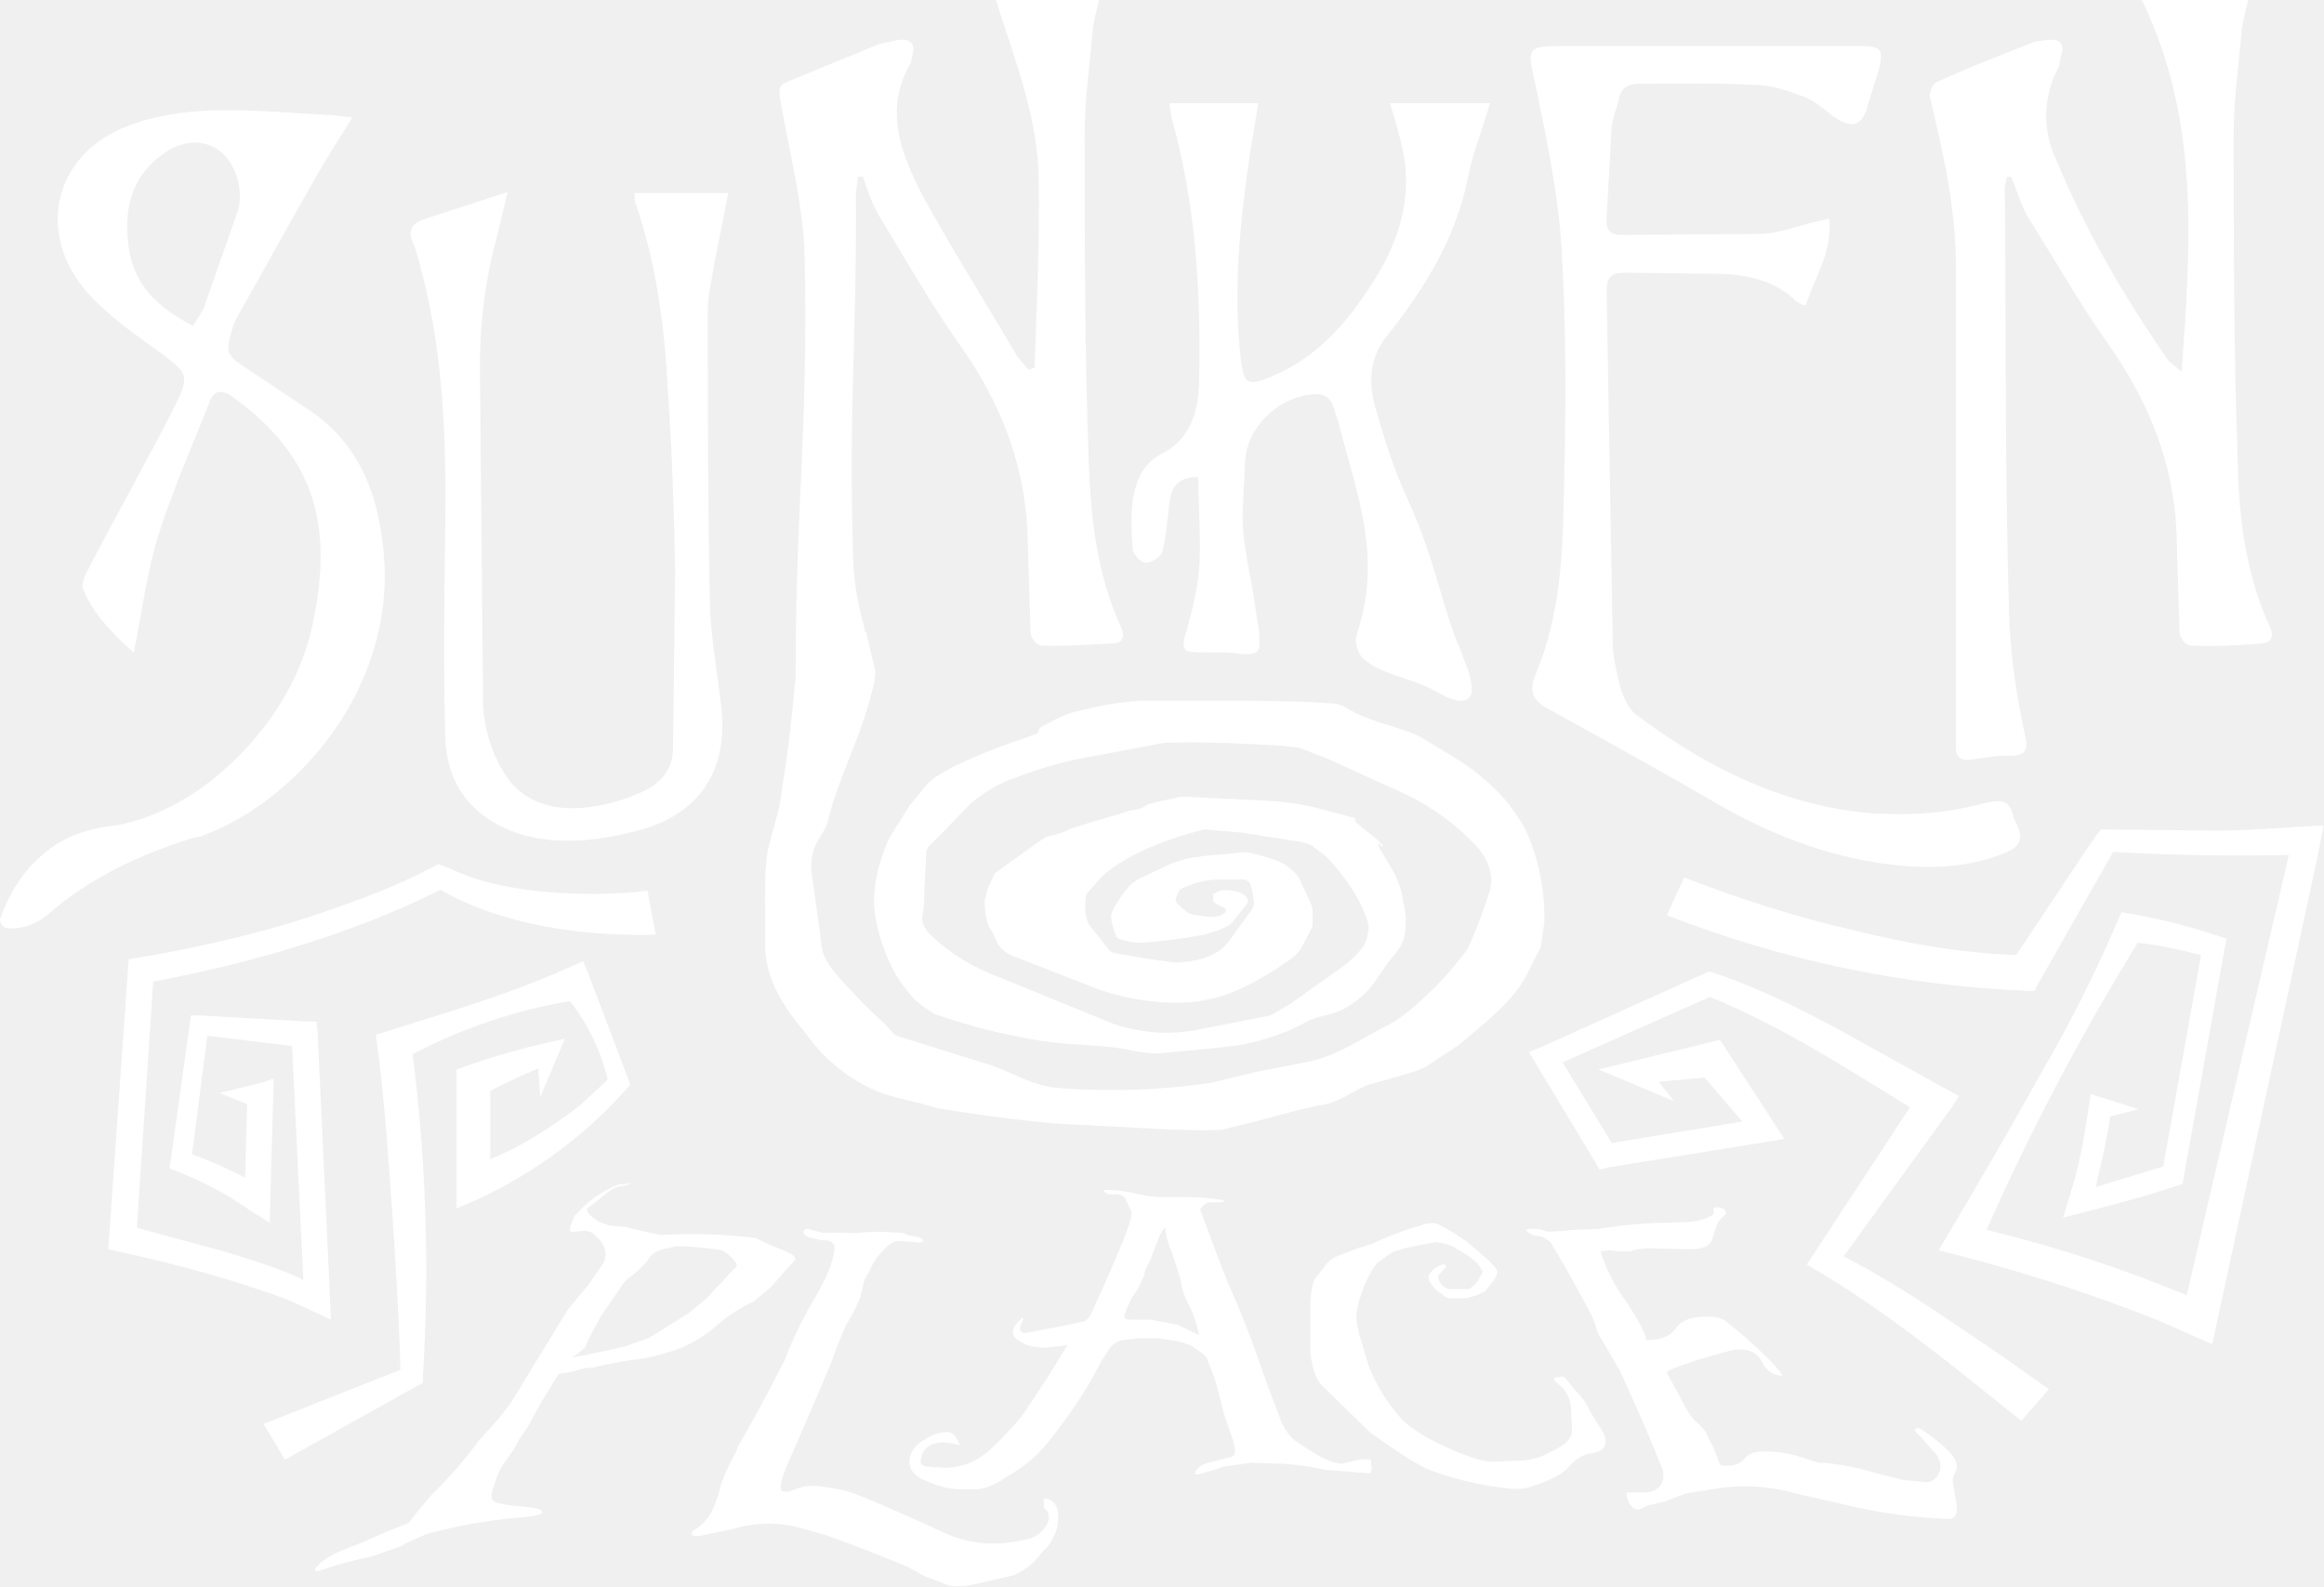
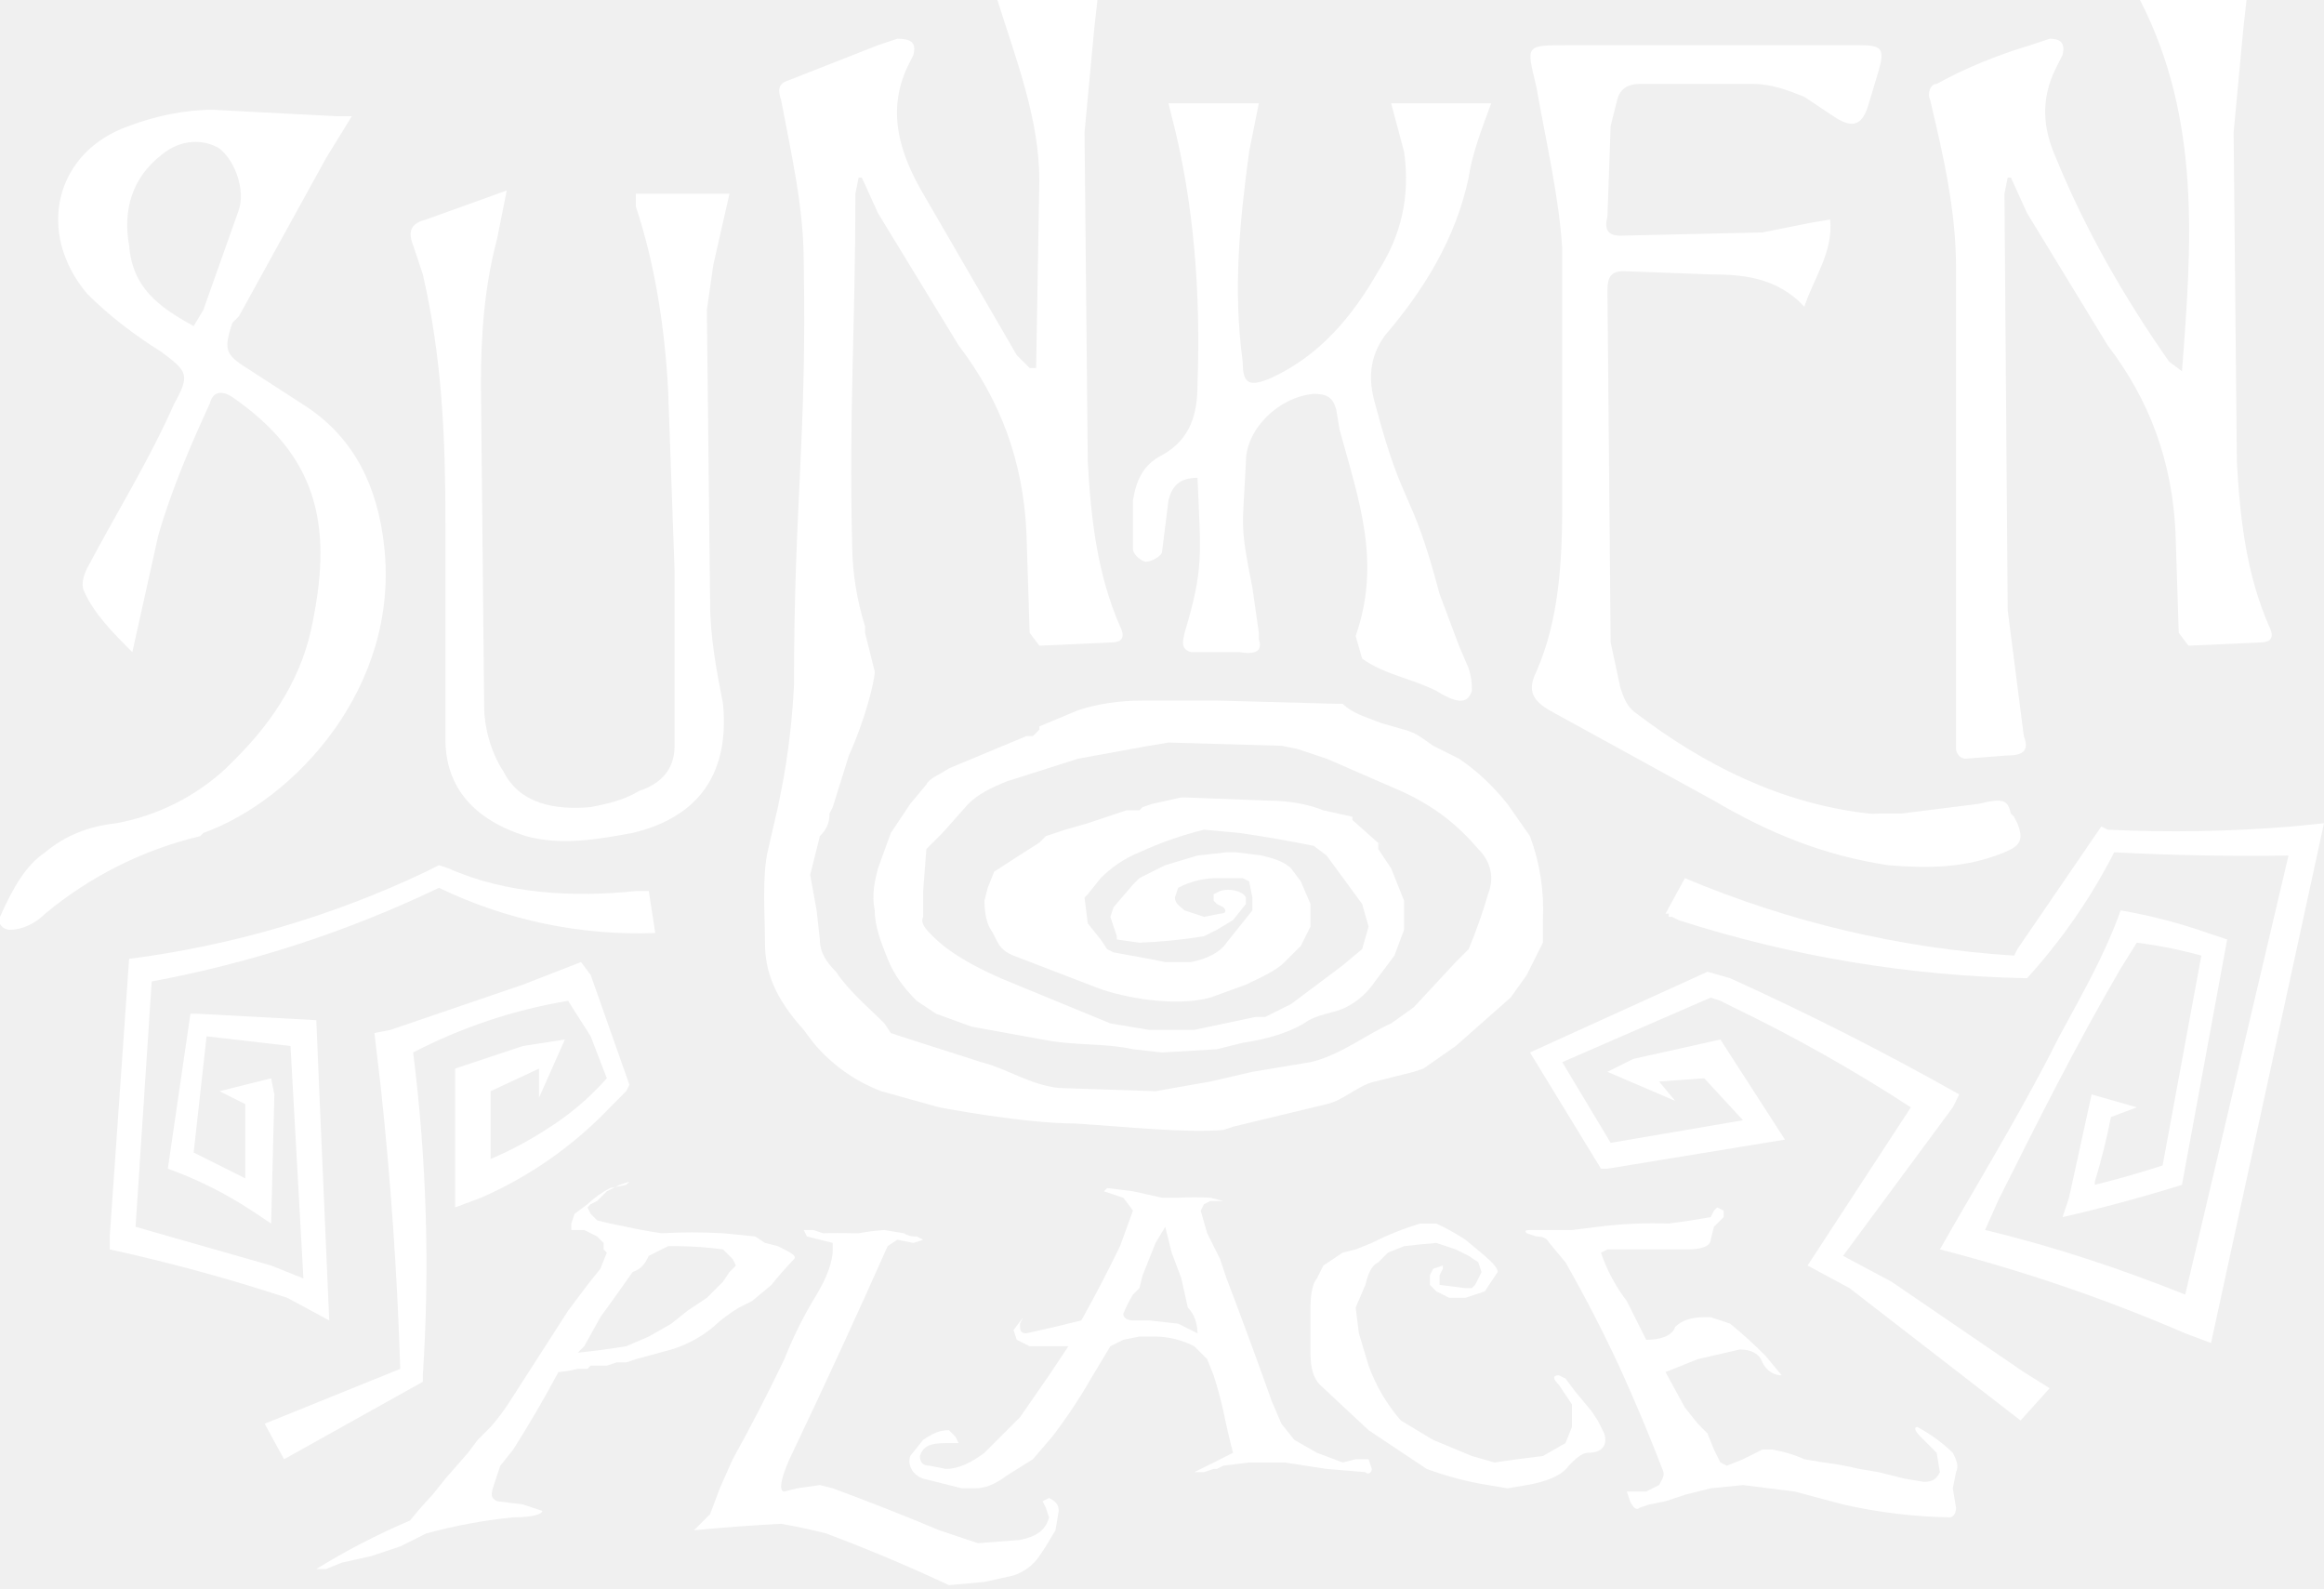
- <svg xmlns="http://www.w3.org/2000/svg" id="Calque_2" viewBox="0 0 2275.4 1552.9">
-   <defs>
-     <style>.cls-1{fill:#fff}</style>
-   </defs>
-   <g id="Calque_1-2" data-name="Calque_1">
-     <path class="cls-1" d="M1915 261v472c0 4 2 10 9 11 11 0 29-5 42-4 14 0 21-3 17-19-9-41-15-82-16-123-4-136-3-273-4-409-1-5 1-10 2-16h4c5 12 9 25 15 37 27 43 52 87 81 128 39 56 63 115 66 183l3 98c0 5 6 13 10 13 23 1 46 0 69-2 9 0 14-5 10-15-24-52-31-107-32-162-4-107-4-215-4-322 0-34 5-68 8-102 1-10 4-19 6-29h-104c57 117 48 239 39 364l-13-11c-43-62-81-127-110-197a99 99 0 0 1 2-89c2-4 2-9 3-13 4-12-2-16-12-15-7 1-13 1-19 4-31 12-62 24-92 38-3 2-7 11-5 16 13 54 25 108 25 164Z" />
-     <path class="cls-1" d="M1529 245c5 82 4 165 2 247-1 57-5 114-27 167-8 18-3 27 12 35 54 30 109 60 162 91s109 53 170 61c40 5 78 4 115-11 15-6 18-14 12-27a74 74 0 0 1-4-9v-2c-5-13-9-16-35-9-27 7-54 9-74 9h-8l-21-1a112 112 0 0 0 15 1h-1a88 88 0 0 1-17-1c-87-8-161-46-229-97-7-6-11-16-14-24-4-16-8-32-8-47l-6-344c0-12 4-17 18-17l85 1c31 0 60 5 83 27 2 2 5 3 9 4 9-28 26-52 23-85l-17 4c-16 4-32 10-48 11l-139 1c-12 0-15-7-14-17l5-89c1-9 5-18 7-27 2-12 10-15 22-15 36 0 73-1 110 1 17 0 34 6 50 12 10 4 19 12 28 19 19 13 29 9 34-12l10-32c6-22 3-25-19-25h-284c-43 0-41 0-32 41 11 53 22 106 25 159ZM196 819l5-2c88-33 190-144 174-282-6-57-27-105-76-136l-54-36c-25-16-25-17-16-46l4-8c29-51 57-103 87-154l25-40-16-2c-40-2-80-6-120-5-28 1-57 5-83 15-73 27-92 105-40 164 21 23 47 41 72 59 25 19 28 21 14 50-28 55-58 108-86 162-3 5-7 15-4 20 10 24 28 42 49 61 8-41 13-79 24-115 14-44 33-87 50-130 4-12 12-13 22-6 81 58 99 125 80 219-11 55-39 99-76 136l-1 1-10 9c-54 49-107 55-107 55-27 3-50 11-68 26-19 15-34 36-44 63-3 6 2 12 8 12 14 0 26-4 37-13 42-37 92-60 144-76l6-1Zm3-516-10 16c-33-17-58-39-63-77-5-36 2-68 32-90 19-15 41-16 56-5 16 11 25 38 19 59l-34 97ZM414 270c20 79 23 161 22 242-1 70-2 140 0 211 2 49 30 81 78 95 36 9 72 5 107-4 63-15 93-59 85-124-4-33-10-66-11-100-2-95-2-191-2-286 0-15 4-30 6-44l14-71h-92c1 6 0 9 2 12 20 59 28 121 31 183 4 58 6 116 7 175l-2 173c0 22-13 36-32 44-16 7-33 12-49 14-35 5-68-4-86-36-11-18-18-42-19-63l-3-315c-1-48 3-95 16-142l11-46-80 26c-13 4-19 11-12 25 4 10 6 21 9 31ZM1122 551c5 0 15-6 16-11 4-15 5-32 7-48s9-25 28-25c2 78 6 90-12 153-1 2-6 17 4 18 11 2 28-1 49 2 18 2 20-3 19-14v-6l-7-45c-12-63-10-58-7-122 1-34 32-64 66-67 13-1 19 4 22 17l2 9c-1-6-2-13 3 8 19 70 41 129 16 202-2 7 2 19 7 23 20 17 47 18 71 32l2 1c24 14 32 7 33-1a63 63 0 0 0-4-22l-8-21v-1 1-1l-1-1c-7-17-12-34-17-51-31-107-35-78-65-184-6-24-5-46 11-67 37-46 68-96 80-155 5-25 14-48 22-74h-98c5 17 10 33 13 49 8 42-3 81-24 117-26 43-57 82-106 102-22 9-26 7-29-16-8-68-1-136 9-204l8-48h-87l2 14c24 85 29 173 27 261-1 28-9 55-38 69-18 10-24 27-27 45-2 16-1 32 0 48 1 5 8 13 13 13Z" />
-     <path class="cls-1" d="M749 924c0 26 10 52 37 84l10 13a162 162 0 0 0 67 49c14 5 40 10 55 15 0 0 84 14 135 16 50 2 107 7 144 5l11-3c28-6 65-18 90-22 16-3 33-18 49-21l38-11 10-4 32-21c18-15 37-30 52-47 6-7 12-15 16-23l9-18c2-4 5-8 5-12l3-21a207 207 0 0 0-15-83c-4-11-12-22-20-33-13-16-29-30-49-43l-25-15c-8-5-17-11-28-14l-22-7c-15-5-28-10-38-17l-6-2c-39-3-78-3-117-3h-74c-22 1-42 5-62 10-14 3-26 10-37 16l-2 2c1 3-2 5-7 6l-5 2c-27 9-53 19-76 31-9 5-18 10-23 17l-15 18-17 27c-7 11-10 23-14 35-3 13-5 27-4 40 2 17 7 34 14 50 6 14 15 27 26 39 6 5 12 10 20 14a589 589 0 0 0 104 26c31 5 61 3 91 10 8 1 17 3 26 2l53-5 25-3c24-5 45-12 63-22 12-7 27-7 39-14 14-8 23-17 30-27 6-9 11-17 18-25s11-17 11-26c1-8 0-17-2-26-1-10-5-21-11-32l-12-20-2-5h1l3 3 1-1c-7-9-20-16-28-25 2-1 2-1-1-3h-2l-26-7c-18-5-36-8-55-9l-81-4h-5l-27 6c-4 1-7 2-9 4l-5 2c-4 1-9 1-13 3l-37 11c-8 3-16 4-22 8l-9 3-9 2-8 5a4470 4470 0 0 0-43 31l-7 15-3 12c0 2 0 19 6 28 7 10 5 19 22 26l82 32c27 10 75 19 111 10h1c12-3 23-7 33-12 15-8 28-15 40-24 7-4 12-9 15-14l7-13 4-8c0-7 1-14-1-21l-11-24c-2-4-5-8-9-11-6-6-17-10-28-13-8-2-16-5-25-3l-9 1c-10 1-20 1-29 3-12 1-23 5-32 9l-27 13-6 4c-7 7-12 15-17 23-1 3-4 7-3 10 0 6 3 13 5 19l2 2c7 2 14 4 22 4a522 522 0 0 0 62-8l13-4c7-3 13-5 16-10l12-15c3-3 2-5 0-8-4-5-17-8-26-6l-6 3v8l3 2 6 3c5 2 4 6-2 8-5 2-10 2-16 1-7-1-14-1-18-5s-10-7-10-12l4-9a84 84 0 0 1 39-10h24c3 1 5 2 6 4 1 4 3 9 3 14 1 4 1 8-1 11l-24 33c-7 9-19 15-36 18-8 1-16 2-25 0l-15-2-35-6c-3-1-5-2-6-4l-7-9-12-15c-4-9-4-18-3-27l1-3 13-15c10-10 23-18 39-26a353 353 0 0 1 63-22l36 3 51 8c7 1 15 2 20 6l13 10c14 15 26 31 34 48 3 7 7 14 7 22-1 7-2 14-7 20s-11 12-18 17l-52 37-19 11-4 1-11 2-61 12c-14 2-29 3-44 1-13-2-26-4-37-9l-54-22-54-22c-27-10-49-24-66-40-7-6-11-13-10-21 2-8 2-16 2-25l2-38 2-4 14-14 26-27c10-9 22-17 38-24 21-8 44-16 69-21l69-13c6-1 13-3 20-3 37-1 74 1 110 3l17 2 26 10 75 34c32 15 56 34 75 55 11 14 15 29 10 43a505 505 0 0 1-21 55l-11 14c-12 15-26 29-41 42-7 6-14 12-23 17-23 11-51 31-79 37l-56 11-41 10a664 664 0 0 1-151 5c-26-2-50-19-74-25l-80-25c-3-1-6-2-7-4l-7-8c-18-16-34-33-49-50-8-10-14-20-14-31l-4-29-5-36c-2-13 0-26 8-38 5-7 8-14 9-21l2-7c1-4 6-20 18-50 14-34 26-73 25-84l-9-38h-1l-1-6a272 272 0 0 1-11-78c-4-136 4-211 3-346l2-16h5c4 12 8 25 15 37 26 43 51 87 80 128 39 55 63 115 66 183l3 98c0 5 6 13 10 13 23 1 46-1 69-2 10 0 14-5 10-15-24-52-30-107-32-162-4-108-4-215-4-322 0-34 5-68 8-102 1-10 4-19 6-29H975c19 60 42 117 42 178 1 61-2 121-4 182l-6 2-11-13c-31-53-64-105-93-158-21-41-38-84-11-130l1-6c4-13-2-17-13-16l-19 4-90 37c-10 4-8 9-7 18 9 52 23 104 24 157 3 174-9 237-9 411l-1 5c-5 62-13 104-15 119l-11 41c-5 26-2 66-3 93ZM700 1299a162 162 0 0 1 38-25l18-15a445 445 0 0 1 22-25c3-3-3-7-16-12l-12-5-10-5a516 516 0 0 0-93-3 459 459 0 0 1-35-8l-15-1-11-4-8-6c-3-3-4-6-3-7l4-3a109 109 0 0 0 10-8l5-4c5-4 9-6 14-7 4 0 7-1 9-3l-5 1c-4 0-9 1-14 4a106 106 0 0 0-34 26c-2 1-3 5-5 10s-1 7 1 7l12-1c4 0 8 1 11 5 4 3 6 6 7 8l2 4 1 6c0 4-2 9-6 14l-11 16-20 24-55 90a215 215 0 0 1-21 26l-11 12a413 413 0 0 1-46 53 505 505 0 0 0-23 28 706 706 0 0 0-43 18l-25 10c-11 5-18 10-23 16-2 4 1 4 9 1a344 344 0 0 1 45-12l29-10c10-6 19-9 25-12a516 516 0 0 1 87-16c17-1 26-3 27-5 1-3-5-5-19-6s-23-3-26-4c-6-2-6-8-2-17 2-8 5-14 7-18l12-17 6-11 7-10 5-9a312 312 0 0 1 15-26l11-18a124 124 0 0 0 23-5l5-1h5l4-1 9-2a349 349 0 0 1 29-5c11-1 22-4 35-8a118 118 0 0 0 43-24Zm-44-2-21 13-23 8a850 850 0 0 1-52 11l6-4 7-6c4-11 10-20 15-30a2888 2888 0 0 0 24-35l9-7c7-6 12-11 15-16 4-5 10-8 18-9l4-1 5-1a302 302 0 0 1 44 4l6 4 5 5c3 3 4 5 3 7l-7 7-7 8-8 8-7 8-17 14-19 12Z" />
-     <path class="cls-1" d="M1027 1468c-3-2-5-1-5 1 0 5 0 8 2 9s3 4 3 9c-3 11-12 19-27 21a118 118 0 0 1-81-10 2500 2500 0 0 0-68-30c-14-6-26-10-36-11l-12-2c-9-1-16 0-22 2-7 3-11 4-14 3-6 0-2-14 10-40a8115 8115 0 0 0 28-65l8-19 7-19 8-19 8-14 6-13 3-12c0-3 2-8 6-14 4-10 10-18 17-24 4-4 8-6 12-6l16 1c7 1 9 0 7-3l-4-2-6-1a24 24 0 0 1-9-3l-19-1a212 212 0 0 0-26 1h-6a481 481 0 0 0-27 0l-8-2-7-2c-1 0-3 0-4 2s0 4 4 6l12 3c7 0 11 1 12 3 2 1 2 3 2 7-2 13-8 27-17 43a400 400 0 0 0-32 65 2108 2108 0 0 1-15 29 1607 1607 0 0 1-31 56c-1 5-4 9-6 13-5 10-9 19-11 27s-5 17-10 26c-4 6-8 10-11 12l-6 4c-3 5 2 6 15 3l24-5a121 121 0 0 1 71 0l21 6a1639 1639 0 0 1 80 31l16 9 24 9c6 2 18 1 34-3l30-7c9-4 17-10 24-18 1-2 3-5 7-8 4-4 7-10 10-17 2-6 2-12 2-18-1-7-4-11-9-13Z" />
-     <path class="cls-1" d="m1326 1430-12 3c-6 0-14-3-25-9l-20-13c-6-4-10-10-14-18l-8-21-10-27a998 998 0 0 0-36-92 4592 4592 0 0 1-26-69l3-4c2-2 5-3 8-3h10l3-1-1-1-14-2a303 303 0 0 0-32-1h-13c-11 0-20-2-29-4s-17-3-26-3c-3 0-4 0-3 1 2 3 5 4 10 3 4 0 8 1 10 3a281 281 0 0 1 7 15c0 6-4 17-11 34a1629 1629 0 0 1-25 57c-4 10-8 16-12 16a1772 1772 0 0 1-56 11c-4 0-6-2-5-7l3-7-1-1c-6 5-8 9-9 11-1 5 1 9 5 11 4 3 8 5 13 6 7 1 13 2 17 1l18-2-19 31-26 39c-11 13-22 25-34 35a64 64 0 0 1-40 15l-16-1c-7 0-10-3-8-9 2-10 10-15 23-15l7 1 8 2-4-8c-2-3-5-5-8-5-7 0-15 2-22 7-8 4-13 10-15 17-2 10 2 18 14 23 13 6 25 9 36 9h14c8 0 19-4 30-12a134 134 0 0 0 45-39 491 491 0 0 0 39-57c5-10 11-21 19-32 3-3 6-5 11-6l17-2h17l20 3c8 2 14 4 17 7 8 5 12 9 12 11l6 15a423 423 0 0 1 10 37l6 18c3 7 5 14 5 21 0 3-2 4-6 5l-20 5c-7 2-11 5-13 10 0 2 3 2 8 0a2968 2968 0 0 0 14-4l5-2 28-4 32 1c14 1 28 3 41 6l39 3c4 1 6 0 6-5l-1-8c-6-1-11 0-16 1Zm-173-133-26-5h-18c-7 0-9-1-8-5a136 136 0 0 1 8-18l3-4 3-5 5-11c1-6 4-11 6-15l7-18c3-9 6-13 8-14 0 5 2 14 7 26l8 25c1 9 4 18 9 26 4 9 7 18 9 28l-21-10Z" />
-     <path class="cls-1" d="m1563 1392-6-10c-3-7-7-13-14-20l-9-11c-2-3-4-4-7-3-7 0-7 3 0 8 6 5 10 12 11 21l1 20c1 7-2 13-8 17-5 4-12 7-20 11-7 3-16 5-25 5l-23 1c-6 0-13-1-21-4-10-3-22-8-38-16-15-8-25-15-31-21a169 169 0 0 1-33-53l-9-30c-3-12-4-20-2-25 0-5 3-13 7-24 5-11 9-18 13-22l11-8c4-3 9-4 15-6a848 848 0 0 1 31-6c8 1 15 3 21 7l10 6 9 7 6 9a426 426 0 0 1-7 12l-4 3c-1 2-3 2-5 2a1637 1637 0 0 1-17 0c-4-1-7-3-8-5-3-4-3-7-3-8l6-7c3-2 2-4-1-4s-5 2-9 4l-5 6c-1 3 0 6 3 10l4 5 6 4c3 3 5 4 8 4h16l10-3 8-4c8-9 12-15 12-19s-11-14-32-31a227 227 0 0 0-27-16c-4-1-9-1-17 2a282 282 0 0 0-47 18l-14 4-15 6c-9 3-14 7-17 12l-9 11c-3 4-5 14-5 30v44c2 14 5 24 10 30l48 47c28 20 47 32 56 36a317 317 0 0 0 78 19c7 1 14 1 22-1 19-6 32-12 39-20s14-12 21-13c14-2 18-8 13-20l-7-11Z" />
-     <path class="cls-1" d="M1911 1424a155 155 0 0 0-32-26c-6 0-5 3 1 8l15 17c5 6 6 12 4 18-3 7-7 10-14 10l-21-2-24-6-18-5a303 303 0 0 0-36-6c-3 1-9-1-18-4a125 125 0 0 0-34-7h-8c-8 0-14 2-18 7s-10 7-19 7l-5-1-6-16-7-14c-1-3-4-6-8-10-5-4-8-8-12-15l-19-35c-1-2 10-6 31-13 21-6 34-10 39-10 12 0 19 4 23 12s10 13 19 14l1-1c-4-6-10-12-17-19a411 411 0 0 0-34-30c-5-5-11-8-20-8h-5c-13 0-23 4-28 11-5 8-15 12-29 12-1-7-8-20-20-38a165 165 0 0 1-25-49l8-1 11 1h10l7-2 10-1 41 1c13 0 20-3 22-9l4-12c1-5 4-8 7-11 3-1 4-4 1-7-2-2-4-2-8-2-2 0-3 1-2 4 0 2-1 4-4 5-4 2-10 4-17 5l-23 1a427 427 0 0 0-68 6l-25 1c-19 2-28 2-29 1s-5-2-11-2c-7 0-8 1-5 3 3 3 7 4 10 4s7 2 12 6a1317 1317 0 0 1 33 58l8 15a635 635 0 0 1 6 17l10 17 11 19a1807 1807 0 0 1 42 97c1 5 1 10-2 15-3 4-8 7-15 7h-17c-2 0-2 4 1 10s7 8 12 6c4-2 7-4 10-4l13-3 10-4 11-4 25-4a181 181 0 0 1 82 4l48 11a510 510 0 0 0 102 14c6 0 8-4 8-12l-3-18c-2-7-1-12 2-17 2-4 1-10-4-16ZM323 1268l-12-256-1-12h-11l-106-6h-6l-21 150a333 333 0 0 1 79 41l19 12 4-141-12 4-41 10 27 11-2 72a402 402 0 0 0-52-23l15-116 83 10 11 229c-25-12-52-20-78-28l-85-23 16-241c47-9 94-20 139-34 49-15 97-33 142-56 61 35 141 46 211 44l-8-43c-33 4-67 4-101 1-32-3-64-9-93-23l-11-4c-46 25-96 42-146 58-52 15-105 27-157 35l-20 284c51 11 103 24 152 41 23 7 45 18 66 28l-1-24Z" />
-     <path class="cls-1" d="M414 1354v-6a1677 1677 0 0 0-10-316 521 521 0 0 1 154-52 200 200 0 0 1 37 77l-27 25c-27 21-57 40-88 53v-67a513 513 0 0 1 47-22l2 28 24-57a745 745 0 0 0-106 30v136a445 445 0 0 0 170-121l-2-6-38-100-6-15-16 7c-60 27-124 45-187 65 8 57 12 116 16 173 3 45 7 109 8 155l-134 53 21 35 129-72 6-3ZM1805 1230l106-146 7-11-11-6-112-62c-38-20-76-39-118-53l-4-1-4 2-160 72-12 5 65 108 4 7 8-2 155-25 18-3-63-97-119 29 74 31-15-19 45-4 37 43-128 21-48-79 144-64c57 23 110 55 162 87l34 21-101 154c75 43 143 99 210 153l27-31-51-36c-49-33-97-67-150-94Z" />
-     <path class="cls-1" d="m2155 813-98-1-4 5-11 16-68 102c-53-2-106-11-158-24-57-13-113-31-167-52l-17 37a1094 1094 0 0 0 353 74h7l3-6 74-130a2217 2217 0 0 0 172 3l-100 431a1331 1331 0 0 0-196-64 2342 2342 0 0 1 148-281c21 2 42 7 62 12l-37 207-66 20 1-5c5-21 10-42 13-64l28-7-47-15c-4 27-8 54-15 81l-12 40c39-10 79-20 117-33l1-6 40-224 2-10a610 610 0 0 0-103-26 1345 1345 0 0 1-80 160c-31 56-66 116-99 171 73 18 146 41 216 69l52 23 6-28 97-449 6-31c-39 2-80 6-120 5Z" />
-   </g>
+ <svg xmlns="http://www.w3.org/2000/svg" width="720" height="492" fill="none">
+   <path d="M606 83v149c0 1 1 3 3 3l13-1c4 0 7-1 5-6l-5-39-1-129 1-5h1l5 11 25 41c13 17 20 36 21 58l1 31 3 4 22-1c3 0 5-1 3-5-7-16-9-33-10-51l-1-102 3-32 1-9h-33c19 37 16 76 13 115l-4-3c-14-20-26-41-35-63-4-9-5-18 0-28l2-4c1-4-1-5-4-5l-6 2c-10 3-20 7-29 12-2 0-3 3-2 5 4 17 8 34 8 52Z" fill="#fff" />
+   <path d="M484 77v79c0 18-1 36-8 52-3 6-1 9 4 12l51 28c17 10 34 17 54 20 12 1 24 1 36-4 5-2 6-4 4-9a24 24 0 0 1-1-2l-1-1c-1-4-2-5-10-3l-24 3h-9a32 32 0 0 0 5 0h-1a27 27 0 0 1-5 0c-27-3-51-15-72-31-3-2-4-5-5-8l-3-14-1-109c0-4 1-6 5-6l27 1c10 0 19 1 27 8l2 2c3-9 9-17 8-27l-6 1-15 3-44 1c-4 0-5-2-4-6l1-28 2-8c1-4 4-5 7-5h35c6 0 11 2 16 4l9 6c6 4 9 3 11-4l3-10c2-7 1-8-6-8h-90c-14 0-13 0-10 13 3 17 7 34 8 50ZM62 259l1-1c28-10 61-45 56-89-2-18-9-33-24-43l-17-11c-8-5-9-6-6-15l2-2 27-49 8-13h-5l-38-2c-9 0-18 2-26 5-23 8-29 33-13 52 7 7 15 13 23 18 8 6 9 7 4 16-8 18-18 34-27 51-1 2-2 5-1 7 3 7 9 13 15 19l8-36c4-14 10-28 16-41 1-4 4-4 7-2 26 18 31 39 25 69-3 17-12 31-24 43l-3 3a68 68 0 0 1-34 17c-9 1-16 4-22 9-6 4-10 11-14 20-1 2 1 4 3 4 4 0 8-2 11-5a118 118 0 0 1 48-24Zm1-163-3 5c-11-6-19-12-20-25-2-11 1-21 10-28 6-5 13-5 18-2 5 4 8 13 6 19L63 96ZM131 85c6 26 7 51 7 77v67c0 15 9 25 25 30 11 3 22 1 33-1 21-5 30-19 28-40-2-10-4-21-4-31l-1-91 2-14 5-22h-29v4c6 18 9 38 10 57l2 56v54c0 8-5 12-11 14-5 3-10 4-15 5-11 1-22-1-27-11-4-6-6-14-6-20l-1-100c0-15 1-30 5-45l3-15-25 9c-4 1-6 3-4 8l3 9ZM355 174c2 0 5-2 5-3l2-16c1-4 3-7 9-7 1 24 2 28-4 48 0 1-2 5 2 6h15c6 1 7-1 6-4v-2l-2-14c-4-20-3-18-2-39 0-10 10-20 21-21 4 0 6 1 7 5a449 449 0 0 0 1 6c6 22 13 41 5 64l2 7c7 5 15 6 23 10 8 5 10 3 11 0a20 20 0 0 0-1-7l-3-7-6-16c-9-34-11-25-20-59-2-7-2-14 3-21 12-14 22-30 26-49 1-7 4-15 7-23h-31l4 15c2 14-1 26-8 37-8 14-18 26-33 33-7 3-9 2-9-5-3-22-1-43 2-65l3-15h-28l1 4c7 27 9 55 8 83 0 9-2 17-11 22-6 3-8 8-9 14v15c0 2 3 4 4 4Z" fill="#fff" />
+   <path d="M237 292c0 9 3 17 12 27l3 4a51 51 0 0 0 21 15l18 5s26 5 42 5c16 1 34 3 46 2l3-1 29-7c5-1 10-6 15-7l12-3 3-1 10-7 17-15 5-7 3-6 2-4v-7a65 65 0 0 0-4-26l-7-10c-4-5-9-10-15-14l-8-4c-3-2-5-4-9-5l-7-2c-5-2-9-3-12-6h-2l-37-1h-23c-7 0-14 1-20 3l-12 5v1l-2 2h-2l-24 10c-3 2-6 3-7 5l-5 6-6 9-4 11c-1 4-2 8-1 13 0 5 2 10 4 15s5 9 9 13l6 4 11 4 22 4c10 2 19 1 28 3l9 1 17-1 8-2c7-1 14-3 19-6 4-3 9-3 13-5s7-5 9-8l6-8 3-8v-9l-4-10-4-6v-2l1 1-9-8v-1l-9-2c-5-2-11-3-17-3l-26-1h-1l-9 2-3 1-1 1h-4l-12 4-7 2-3 1-3 1-2 2a1411 1411 0 0 0-14 9l-2 5-1 4c0 1 0 6 2 9s2 6 7 8l26 10c8 3 24 6 35 3l11-4c4-2 9-4 12-7l5-5 2-4 1-2v-7l-3-7-3-4c-2-2-5-3-9-4l-8-1h-3l-9 1-10 3-8 4-2 2-6 7-1 3 2 6v1l7 1a165 165 0 0 0 20-2l4-2 5-3 4-5v-2c-1-2-5-3-8-2l-2 1v2l1 1 2 1c1 1 1 2-1 2l-5 1-6-2c-1-1-3-2-3-4l1-3a26 26 0 0 1 13-3h7l2 1 1 5v4l-8 10c-2 3-6 5-11 6h-8l-5-1-11-2-2-1-2-3-4-5-1-8 1-1 4-5c3-3 7-6 12-8a112 112 0 0 1 20-7l11 1a425 425 0 0 1 23 4l4 3 11 15 2 7-2 7-6 5-16 12-6 3-2 1h-3l-19 4h-14l-12-2-17-7-17-7c-9-4-16-8-21-13-2-2-4-4-3-6v-8l1-13 1-1 4-4 8-9c3-3 7-5 12-7l22-7 22-4 6-1 35 1 5 1 9 3 23 10c11 5 18 11 24 18 4 4 5 9 3 14a158 158 0 0 1-6 17l-4 4-13 14-7 5c-7 3-16 10-25 12l-18 3-13 3-17 3-30-1c-9-1-16-6-24-8l-25-8-3-1-2-3c-5-5-11-10-15-16-3-3-5-6-5-10l-1-9-2-11 3-12c2-2 3-4 3-7l1-2 5-16c5-11 8-23 8-26l-3-12a92 92 0 0 1 0-2 87 87 0 0 1-4-25c-1-43 1-66 1-109l1-5h1l5 11 25 41c13 17 20 36 21 58l1 31 3 4 22-1c3 0 5-1 3-5-7-16-9-33-10-51l-1-102 3-32 1-9h-31c6 19 13 37 13 56l-1 58h-2l-4-4-29-50c-7-12-12-26-4-41l1-2c1-4-1-5-5-5l-6 2-28 11c-3 1-3 3-2 6 3 16 7 33 7 50 1 55-3 75-3 130v1c-1 20-4 33-5 38l-3 13c-2 8-1 21-1 29ZM221 411a45 45 0 0 1 8-6l4-2 6-5a121 121 0 0 1 7-8c1-1-1-2-5-4l-4-1-3-2-10-1a172 172 0 0 0-19 0 154 154 0 0 1-11-2l-5-1-4-1-2-2-1-2 1-1 2-1 1-1 2-2 4-2 3-1-1 1-5 1a31 31 0 0 0-7 5l-4 3-1 3v2h4l4 2 2 2v2l1 1-2 5-4 5-6 8-18 28a64 64 0 0 1-6 8l-4 4-3 4-7 8-4 5a133 133 0 0 0-7 8 215 215 0 0 0-29 15h3l5-2 9-2 9-3 8-4a164 164 0 0 1 27-5c6 0 9-1 9-2l-6-2-8-1c-2-1-2-2-1-5l2-6 4-5a376 376 0 0 0 14-24 35 35 0 0 0 6-1h3l1-1h5l3-1h3l3-1 11-3a37 37 0 0 0 13-7Zm-13-1-7 4-7 3a259 259 0 0 1-15 2l2-2 5-9a1028 1028 0 0 0 10-14c3-1 4-3 5-5l6-3h3a110 110 0 0 1 14 1l1 1 2 2 1 2-2 2-2 3-3 3-2 2-6 4-5 4Z" fill="#fff" />
+   <path d="m325 464-2 1 1 2 1 3c-1 4-4 6-9 7l-13 1-12-4a805 805 0 0 0-33-13l-4-1-7 1-4 1c-2 0-1-5 3-13a2646 2646 0 0 0 29-63l3-2 5 1 3-1-2-1h-1a7 7 0 0 1-3-1l-6-1a67 67 0 0 0-8 1h-2a150 150 0 0 0-9 0l-3-1h-3l1 2 4 1 4 1v2c0 4-2 9-5 14a127 127 0 0 0-10 20 569 569 0 0 1-16 31l-4 9-3 8-4 4-1 1a613 613 0 0 1 27-2 175 175 0 0 1 14 3 530 530 0 0 1 38 16l11-1 9-2c3-1 6-3 8-6l2-3 3-5 1-6c0-2-1-3-3-4Z" fill="#fff" />
+   <path d="m420 452-4 1-8-3-7-4-4-5-3-7a1781 1781 0 0 0-14-38l-2-6-4-8-2-7 1-2 2-1h4l-4-1a93 93 0 0 0-10 0h-5l-9-2-8-1-1 1 3 1 3 1a97 97 0 0 1 3 4l-4 11a440 440 0 0 1-12 23 560 560 0 0 1-17 4c-2 0-2-1-2-3l1-2-3 4 1 3 4 2h12l-6 9-9 13-11 11c-4 3-8 5-12 5l-5-1c-2 0-3-1-3-3 1-3 3-4 8-4h4l-1-2-2-2c-3 0-5 1-8 3l-4 5c-1 3 1 6 4 7l12 3h4c3 0 6-1 10-4l8-5 6-7a164 164 0 0 0 12-18l6-10 4-2 5-1h5a27 27 0 0 1 12 3l4 4 2 5a126 126 0 0 1 3 11 246 246 0 0 0 3 13 607 607 0 0 1-12 6h3l3-1h1l2-1 8-1h11l13 2 12 1c1 1 2 0 2-1l-1-3h-4Zm-55-42-9-1h-5c-2 0-3-1-3-2a38 38 0 0 1 3-6l1-1 1-1 1-4 2-5 2-5 3-5 2 8 3 8 2 9c2 2 3 5 3 8l-6-3Z" fill="#fff" />
+   <path d="m495 440-2-3-5-6-3-4-2-1c-2 0-2 1 0 3l4 6v7l-2 5-7 4-8 1-7 1-7-2-12-5-10-6a54 54 0 0 1-10-17l-3-10-1-8 3-7c1-4 2-6 4-7l3-3 5-2a272 272 0 0 1 10-1l6 2 4 2 3 2 1 3a92 92 0 0 1-2 4l-1 1h-2a1056 1056 0 0 1-8-1v-3l1-2v-1l-3 1-1 2v3l2 2 2 1 2 1h5l3-1 3-1 4-6c0-2-4-5-10-10a69 69 0 0 0-9-5h-5a90 90 0 0 0-15 6l-5 2-4 1-6 4-2 4c-1 1-2 4-2 9v14c0 5 1 8 3 10l15 14 18 12a101 101 0 0 0 19 5l6 1 6-1c6-1 11-3 13-6 2-2 4-4 6-4 5 0 6-3 5-6l-2-4Z" fill="#fff" />
+   <path d="M605 450a49 49 0 0 0-11-8c-1 0-1 1 1 3l5 5 1 6c-1 2-2 3-5 3l-6-1-8-2-6-1a92 92 0 0 0-11-2l-6-1a40 40 0 0 0-10-3h-3l-6 3-5 2-2-1-2-4-2-5-3-3-4-5-6-11 10-4 13-3c3 0 6 1 7 4 1 2 3 4 6 4l-5-6a134 134 0 0 0-11-10l-6-2h-2c-4 0-7 1-9 3-1 3-5 4-9 4l-6-12a52 52 0 0 1-8-15l2-1h25c4 0 7-1 7-3l1-4 3-3v-2l-2-1-1 1-1 2-6 1-7 1a137 137 0 0 0-22 1l-8 1h-12c-2 0-3 0-2 1l3 1c1 0 3 0 4 2l5 6a438 438 0 0 1 17 33 570 570 0 0 1 13 31c1 2 0 3-1 5l-4 2h-6l1 3c1 2 2 3 3 2l3-1 5-1 3-1 3-1 8-2 10-1 16 2 15 4a161 161 0 0 0 33 4c1 0 2-1 2-3l-1-6 1-5c1-2 0-4-1-6ZM102 409l-3-69-1-24-37-2h-2l-7 48a123 123 0 0 1 26 13l6 4 1-40-1-5-16 4 8 4v23l-16-8 4-36 26 3 4 72-10-4-42-12 5-76a356 356 0 0 0 89-29 142 142 0 0 0 67 14l-2-13h-4c-19 2-40 1-58-7l-3-1-4 2a305 305 0 0 1-92 27l-6 86v4a560 560 0 0 1 55 15l13 7Z" fill="#fff" />
+   <path d="M131 428v-2a526 526 0 0 0-3-100 162 162 0 0 1 48-16l7 11 5 13a85 85 0 0 1-19 16 112 112 0 0 1-17 9v-21l15-7v9l8-18-13 2-21 7v43l8-3a123 123 0 0 0 40-28l5-5 1-2-12-34-3-4-18 7-41 14-5 1 2 17a1161 1161 0 0 1 6 87l-42 17 6 11 43-24ZM586 397l-15-8 34-46 2-4a897 897 0 0 0-71-36l-7-2-55 25 22 36h2l55-9-20-31-27 6-8 4 21 9-5-6 14-1 12 13-41 7-15-25 46-20 3 1 4 2a494 494 0 0 1 55 31l-32 49 13 7 53 41 9-10-8-5-41-28Z" fill="#fff" />
+   <path d="M710 256a439 439 0 0 1-57 1l-2-1-26 38-1 2a313 313 0 0 1-102-24l-6 11h1v1h1l2 1a376 376 0 0 0 108 18 179 179 0 0 0 27-39 806 806 0 0 0 54 1l-32 136c-20-8-41-15-62-20l4-9c12-24 24-48 38-72l5-8a140 140 0 0 1 20 4l-12 65a301 301 0 0 1-21 6v-1a200 200 0 0 0 5-20l8-3-14-4-7 32-2 6a499 499 0 0 0 37-10l14-76-6-2a166 166 0 0 0-27-7c-5 14-12 26-19 39-10 20-22 40-33 59l-4 7a514 514 0 0 1 76 26l8 3 35-161-10 1Z" fill="#fff" />
</svg>
